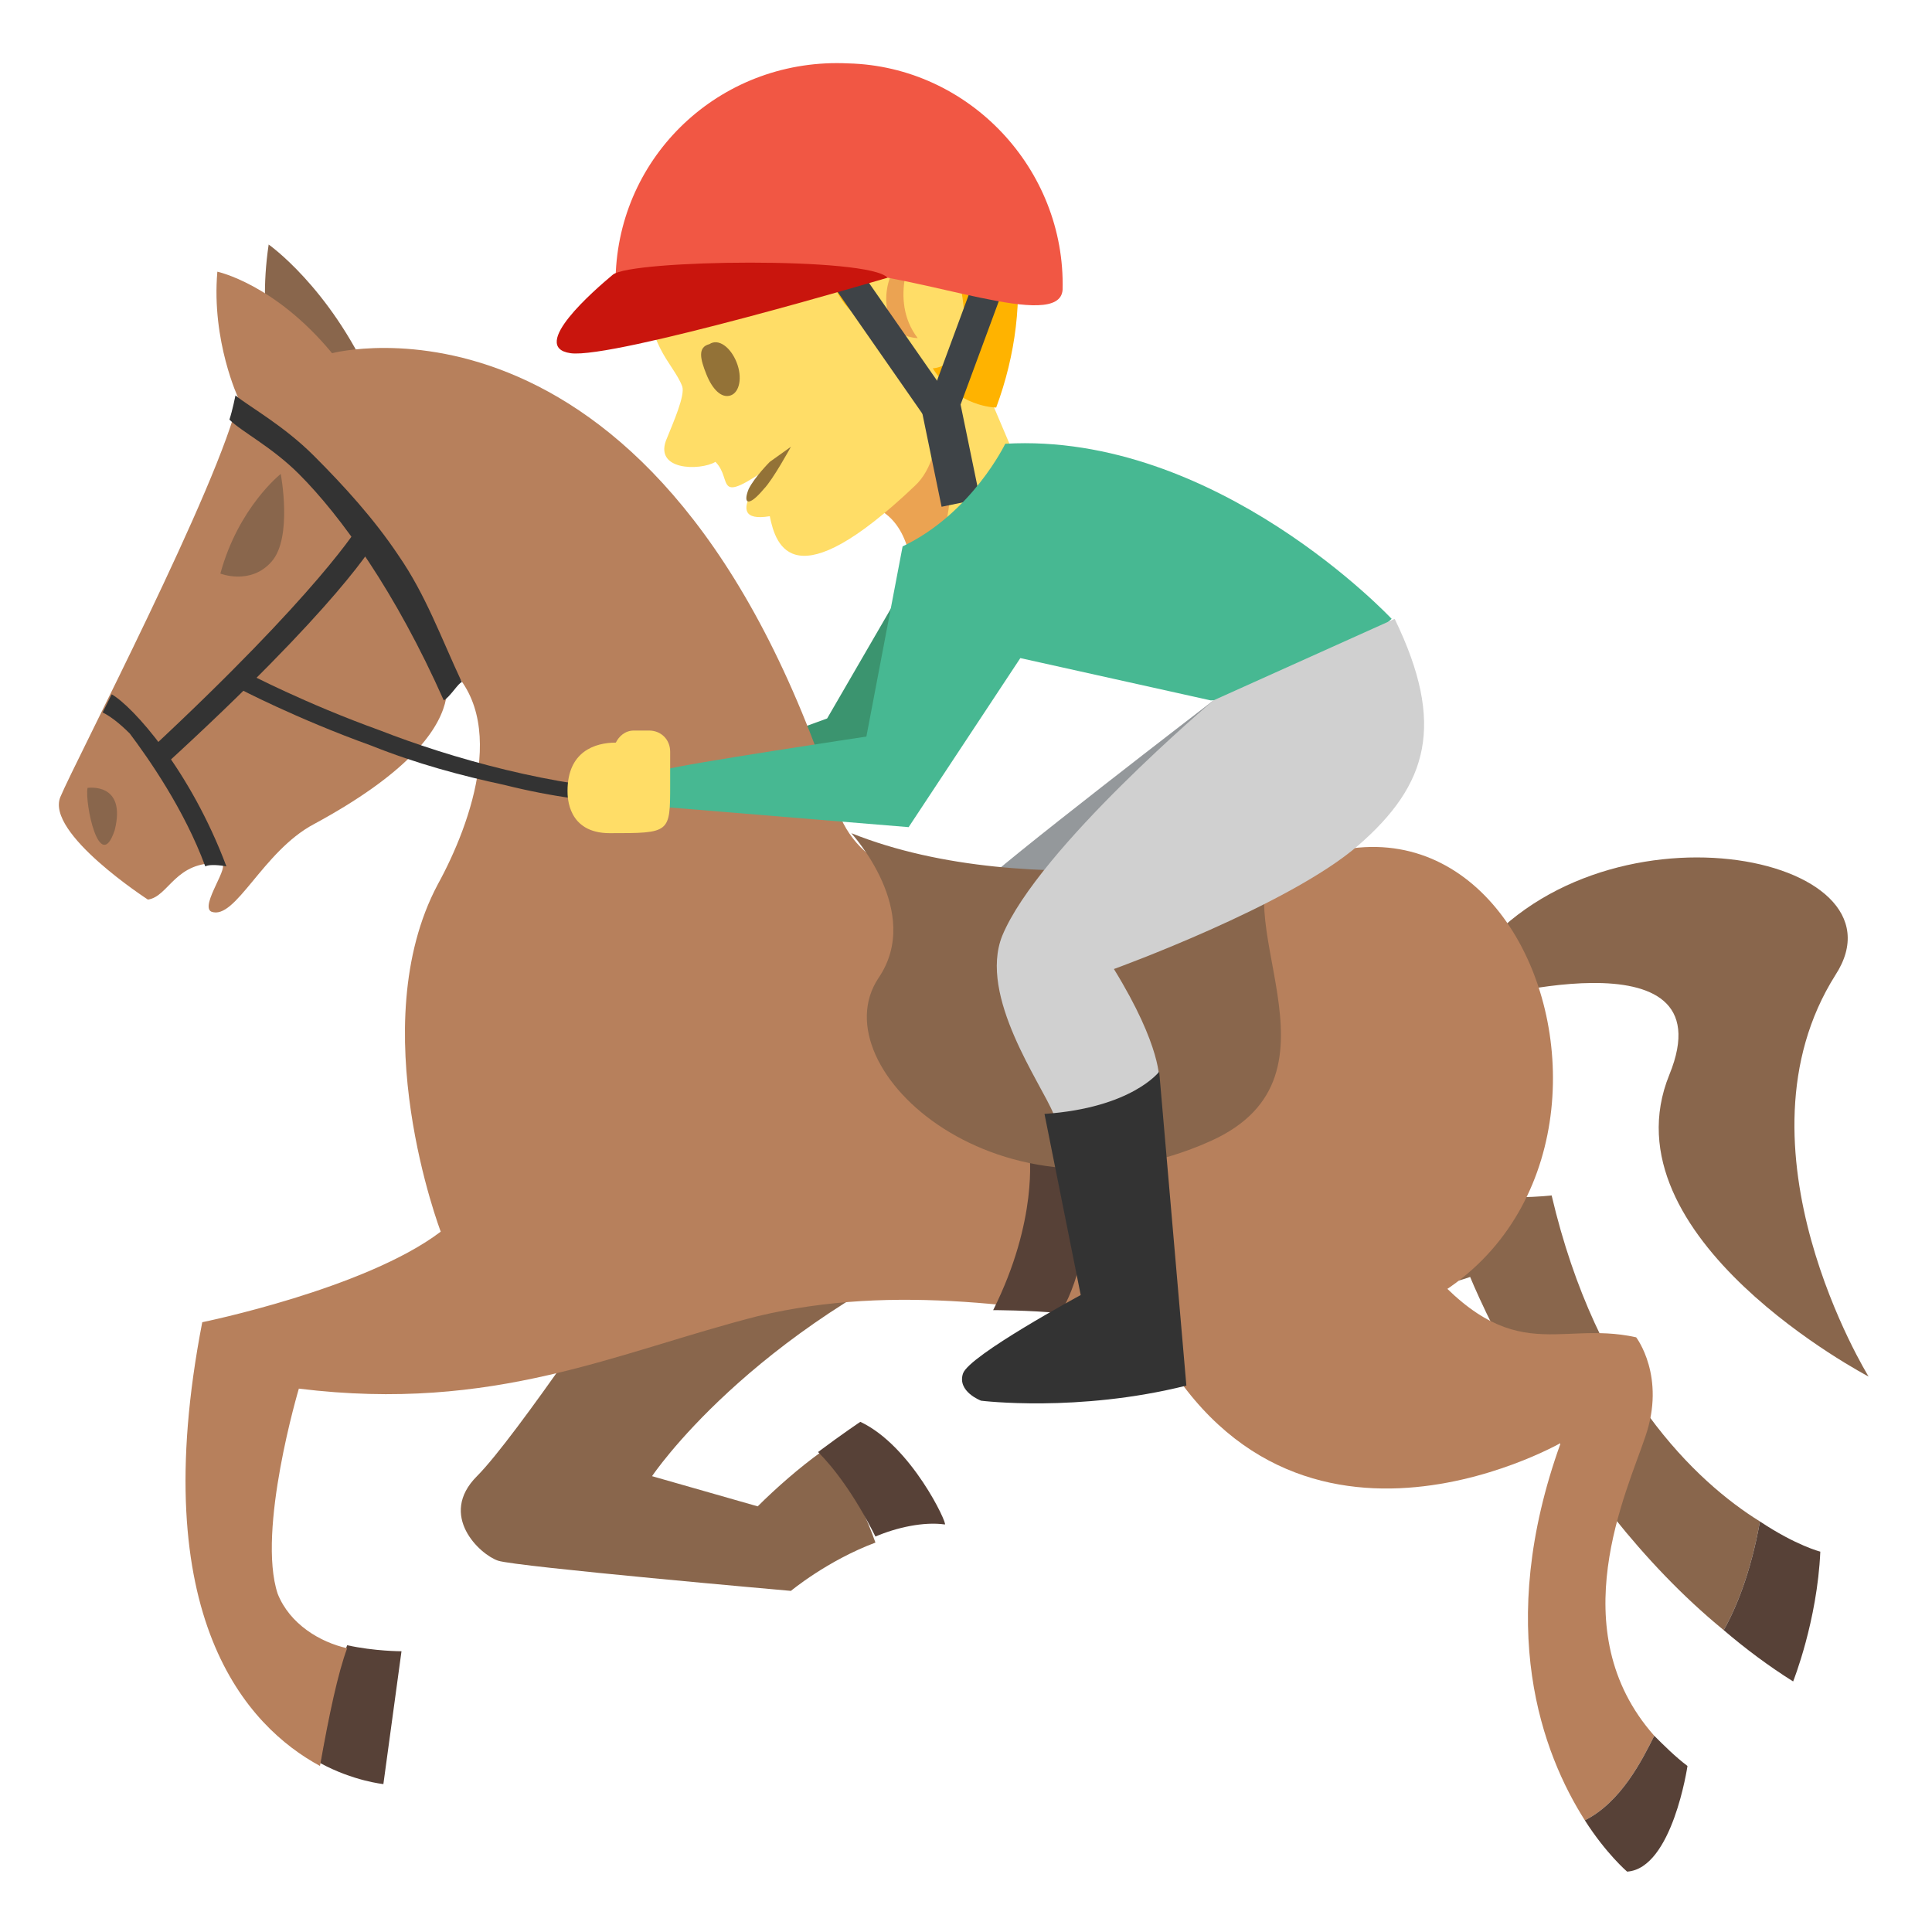
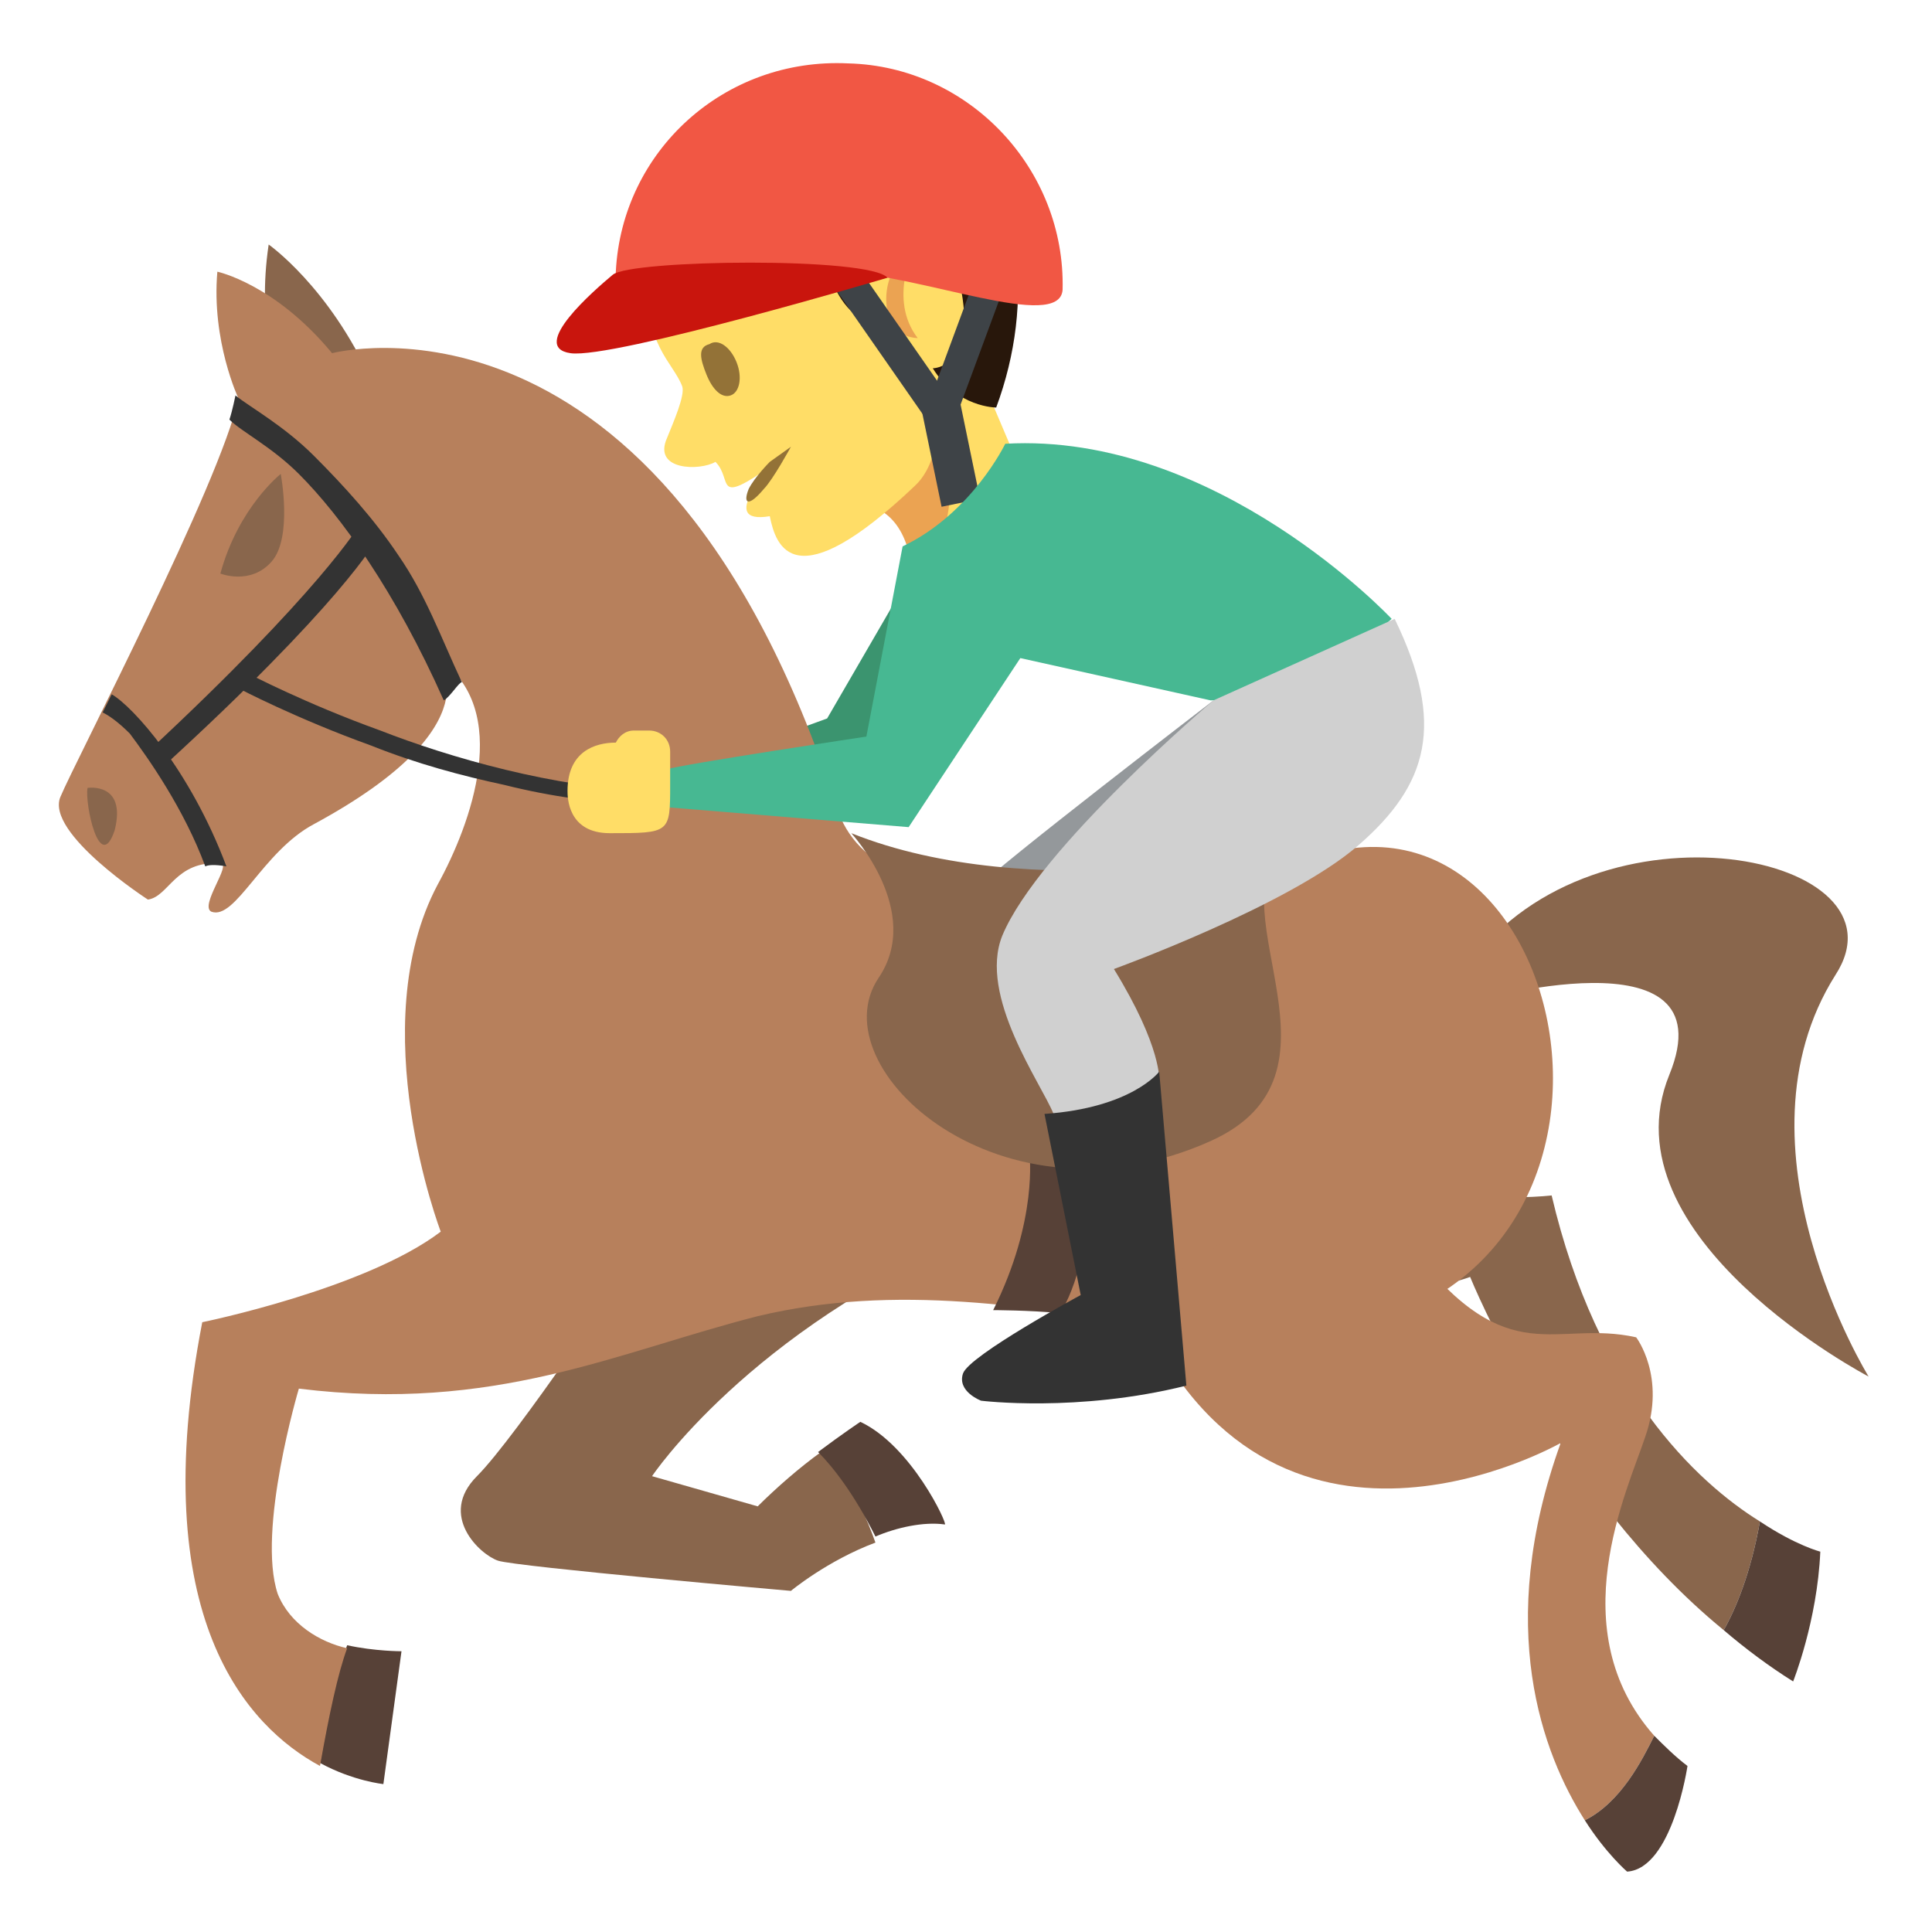
<svg xmlns="http://www.w3.org/2000/svg" viewBox="0 0 64 64" enable-background="new 0 0 64 64">
  <path fill="#ffdd67" d="m30.2 12.5l1.5-1.9 2.8 6.6-4.3 1.8z" />
  <path d="m28.6 16.7c1.6.3 1.6 2.3 1.6 2.3 1.7-.7 1.5-4.6.7-6.7l-2.3 4.4" fill="#eba352" />
  <path d="m28 3.4l-6.5 5.8c-.2 2.2.8 2.8 1.1 3.6.1.3-.3 1.2-.5 1.7-.5 1.1 1.1 1.1 1.6.8.6.6-.1 1.5 1.9.1 0 0-1.9 2-.1 1.7.2 1 .8 2.8 4.8-1 1.2-1.1.7-3.8.7-3.8l2.2-1.4-5.2-7.5" fill="#ffdd67" />
-   <path d="m22.3 4.9c4.3-3.7 8.1-2.3 9.1-1.3 2.5 2.5 2.9 6.4 1.6 9.9 0 0-1.3 0-2.1-1.3 0 0 1.5 0 .9-2.8-.5-2.4-3.3-2.6-3.2.9l-.3.1c-1.3-1.1-.9-3.6-2.9-3.4-1.8.1-4 2.6-4 2.6-.9-.7-.9-3.1.9-4.7" fill="#ffb300" />
+   <path d="m22.3 4.9c4.3-3.7 8.1-2.3 9.1-1.3 2.5 2.5 2.9 6.4 1.6 9.9 0 0-1.3 0-2.1-1.3 0 0 1.5 0 .9-2.8-.5-2.4-3.3-2.6-3.2.9l-.3.1c-1.3-1.1-.9-3.6-2.9-3.4-1.8.1-4 2.6-4 2.6-.9-.7-.9-3.1.9-4.7" fill="#28170b" />
  <path d="m24.4 12c.2.5.1 1-.2 1.1-.3.1-.6-.2-.8-.7-.2-.5-.3-.9.1-1 .3-.2.7.1.9.6" fill="#937237" />
  <path d="m29.5 10.6c-.4-.9.1-2.1.8-2.4 0 0-.9 1.7.1 3 0 0-.7 0-.9-.6" fill="#eba352" />
  <path d="m26.2 14.8c0 0-.6 1.1-.9 1.4-.5.6-.7.5-.5 0 .2-.4.7-.9.7-.9l.7-.5" fill="#937237" />
  <g fill="#3e4347">
    <path d="m31.8 13.7l-.9.5-3.9-5.6.9-.5z" />
    <path d="m31.6 14l-1-.2 1.7-4.6 1 .2z" />
    <path transform="matrix(.9794-.2018.2018.9794-2.3443 6.6467)" d="m30.8 13h1.3v3.7h-1.3z" />
  </g>
  <path d="m35.2 9.6c-.1 1.4-4.7-.5-7.4-.6-3-.1-7.5 1.1-7.4 0 .2-4 3.6-7.1 7.7-6.9 4 .1 7.2 3.5 7.1 7.5" fill="#f15744" />
  <path fill="#3b946f" d="m30.3 18.8l-2.9 5-1.1.4.6 1 2.6-.2 2.8-5.6z" />
  <path d="m40.2 23.2c0 0-7.3 5.6-7.8 6.2-.5.6-.8 1.1-1.2 2.5l2.9 1.3c0-.1 6.3-8.5 6.1-10" fill="#94989b" />
  <g fill="#89664c">
    <path d="m60.8 32.3c2.6-4-7.9-6.1-12.1-.4v1.3c0 0 8.6-2.5 6.6 2.4-2.2 5.4 6.6 10 6.6 10s-4.7-7.6-1.1-13.3" />
    <path d="m9.2 12.3c0 0-.7-1.5-.3-4.2 0 0 2 1.4 3.4 4.5l-3.1-.3" />
  </g>
  <path d="m12.7 59.1l.6-4.4c0 0-.9 0-1.8-.2-.3.8-.6 2.2-.9 3.9 1.1.6 2.1.7 2.1.7" fill="#574137" />
  <path d="m27.2 48.1c-.7.5-1.5 1.2-2.1 1.8l-3.5-1c0 0 3.2-4.8 10.7-8 0 0-8.5-3.1-11.4 1 0 0-3.8 5.7-5.1 7-1.3 1.3.1 2.6.7 2.8.6.2 9.7 1 9.7 1s1.2-1 2.8-1.6c-.6-1.7-1.3-2.6-1.8-3" fill="#89664c" />
  <path d="m28.5 47.1c0 0-.6.4-1.4 1 .5.5 1.2 1.4 1.9 2.8.7-.3 1.6-.5 2.3-.4.1 0-1.1-2.6-2.8-3.4" fill="#574137" />
  <path d="m38.3 36.4l-.8 5.8c0 0 7.9 1.3 11.2.1 0 0 2.9 7.2 8.4 11.7.4-.7.9-1.9 1.2-3.6-2.1-1.3-5.4-4.4-6.9-10.8 0 0-6.4.8-13.1-3.2" fill="#89664c" />
  <path d="m57.1 54c.7.6 1.5 1.2 2.3 1.7 0 0 .8-2 .9-4.3 0 0-.8-.2-2-1-.3 1.7-.8 2.9-1.2 3.6" fill="#574137" />
  <g fill="#b7805c">
    <path d="m44.8 28.1c-8 1-15.7 3-17.1-1.4-5.8-17.9-16.7-15-16.7-15-1.9-2.3-3.8-2.7-3.8-2.7-.2 2.3.7 4.2.7 4.2-.6 2.8-5.4 12-5.9 13.2-.5 1.2 2.9 3.4 2.9 3.4.7-.1.9-1.3 2.4-1.2.4 0-.7 1.4-.3 1.6.8.3 1.7-2 3.4-2.9 6.1-3.3 4.1-5.5 4.1-5.5 2.5 1.7 1.1 5.5 0 7.5-2.5 4.7.1 11.5.1 11.5-2.5 1.9-7.9 3-7.9 3-1.9 9.8 1.5 13.4 3.9 14.7.3-1.7.6-3.1.9-3.9-.9-.2-1.9-.8-2.3-1.8-.7-2.1.7-6.8.7-6.8 6.5.8 10.5-1.2 15.2-2.4 4.6-1.1 9.1-.3 13.6.4 17 3 14.8-17 6.1-15.9" />
    <path d="m37.7 43.3c4.4 10 14 4.5 14 4.5-2.2 6.1-.6 10.3.8 12.5 1.2-.6 1.9-2 2.3-2.8-3.1-3.5-.9-8.1-.3-9.9.7-2-.3-3.3-.3-3.3-2.7-.6-4.2 1.2-7.4-2.9-3.2-4-9.1 1.9-9.1 1.9" />
  </g>
  <g fill="#574137">
    <path d="m53.9 62c1.5-.1 2-3.5 2-3.5-.4-.3-.8-.7-1.1-1-.4.8-1.1 2.2-2.3 2.8.7 1.1 1.4 1.7 1.4 1.7" />
    <path d="m34.1 38.2c0 0 .3 2.2-1.2 5.2 0 0 1.2 0 2.2.1 0 0 .9-1 1.2-5.1l-2.2-.2" />
  </g>
  <path d="m28.2 27.6c0 0 2.4 2.6.9 4.8-2 3 4.1 8.5 11 5.4 4.9-2.2.2-7.6 2.4-9.7-.1.1-8.3 1.9-14.3-.5" fill="#89664c" />
  <g fill="#333">
    <path d="m5.4 25.4l-.5-.5c5.7-5.3 7-7.5 7-7.5l.6.4c0 .1-1.3 2.3-7.1 7.6" />
    <path d="m13.2 18.4c-.8-1.2-1.8-2.3-2.8-3.3-1-1-2.1-1.6-2.6-2 0 0-.1.5-.2.8.4.4 1.4.9 2.3 1.8 1.4 1.4 3.2 3.9 4.8 7.5.2-.1.5-.6.6-.6-.7-1.5-1.2-2.9-2.1-4.2" />
    <path d="m6.8 28.7c.2-.1.7 0 .7 0-1.2-3.2-3.1-5.3-3.8-5.7l-.3.6c.2.1.5.3.9.7.6.8 1.8 2.5 2.5 4.4" />
  </g>
  <g fill="#89664c">
    <path d="m7.3 19c0 0 1 .4 1.7-.4.7-.8.3-2.9.3-2.9s-1.4 1.1-2 3.3" />
    <path d="m2.9 26.1c0 0 1.3-.2.9 1.4-.5 1.5-1-.9-.9-1.4" />
  </g>
  <path d="m21.5 26.2c-3.1-.1-6.6-1.1-8.9-2-2.5-.9-4.4-1.9-4.4-1.9l-.3.5c0 0 1.9 1 4.4 1.9 1.5.6 3 1 4.4 1.3 1.6.4 3.1.6 4.4.6.2 0 .4-.4.4-.4" fill="#333" />
  <path d="m28.7 24.4c0 0-6 .9-6.7 1.1 0 0 .1.4-.4 1.2l8.5.7 3.7-5.6 6.3 1.4c0 0 3 .1 6-2.7 0 0-5.8-6.2-12.8-5.8 0 0-1.1 2.3-3.4 3.4l-1.2 6.3" fill="#47b892" />
  <path d="m40.2 23.2c0 0-5.8 4.9-7 7.8-.8 2 1.3 4.9 1.7 5.9 0 0 2.2.2 3.5-1.1 0 0 .1-1.1-1.5-3.7 0 0 5.8-2.1 8.1-4.1 2.3-2 2.9-4 1.2-7.5l-6 2.7" fill="#d0d0d0" />
  <path d="m35.8 42.9c0 0-3.7 2-3.9 2.6-.2.6.6.9.6.9s3.2.4 6.8-.5l-.9-10.4c0 0-.9 1.2-3.8 1.4l1.2 6" fill="#333" />
  <path d="m22.2 26v-1.1c0-.4-.3-.7-.7-.7h-.5c-.3 0-.5.2-.6.4-.7 0-1.6.3-1.6 1.6 0 .2 0 1.4 1.4 1.4 2 0 2 0 2-1.6" fill="#ffdd67" />
  <path d="m29.4 9.2c0 0-9.1 2.7-10.5 2.5-1.4-.2.8-2.1 1.4-2.6s8.5-.6 9.1.1" fill="#c9150d" />
</svg>
